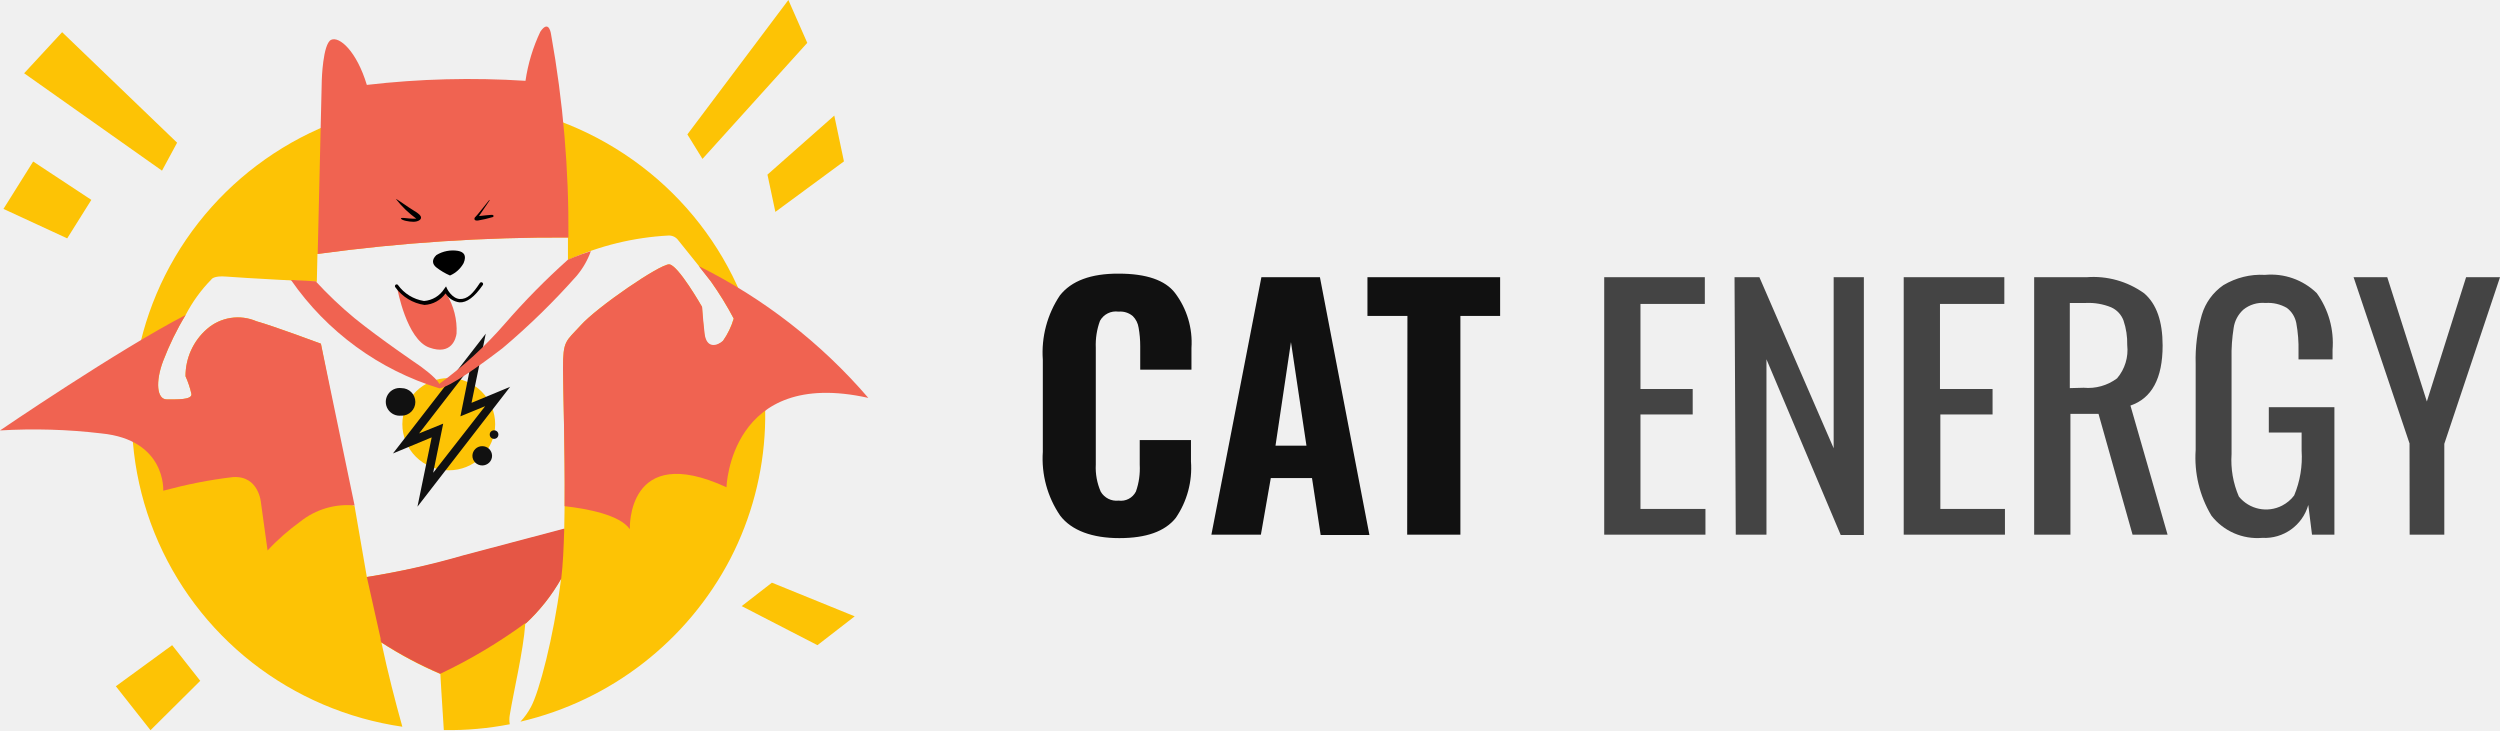
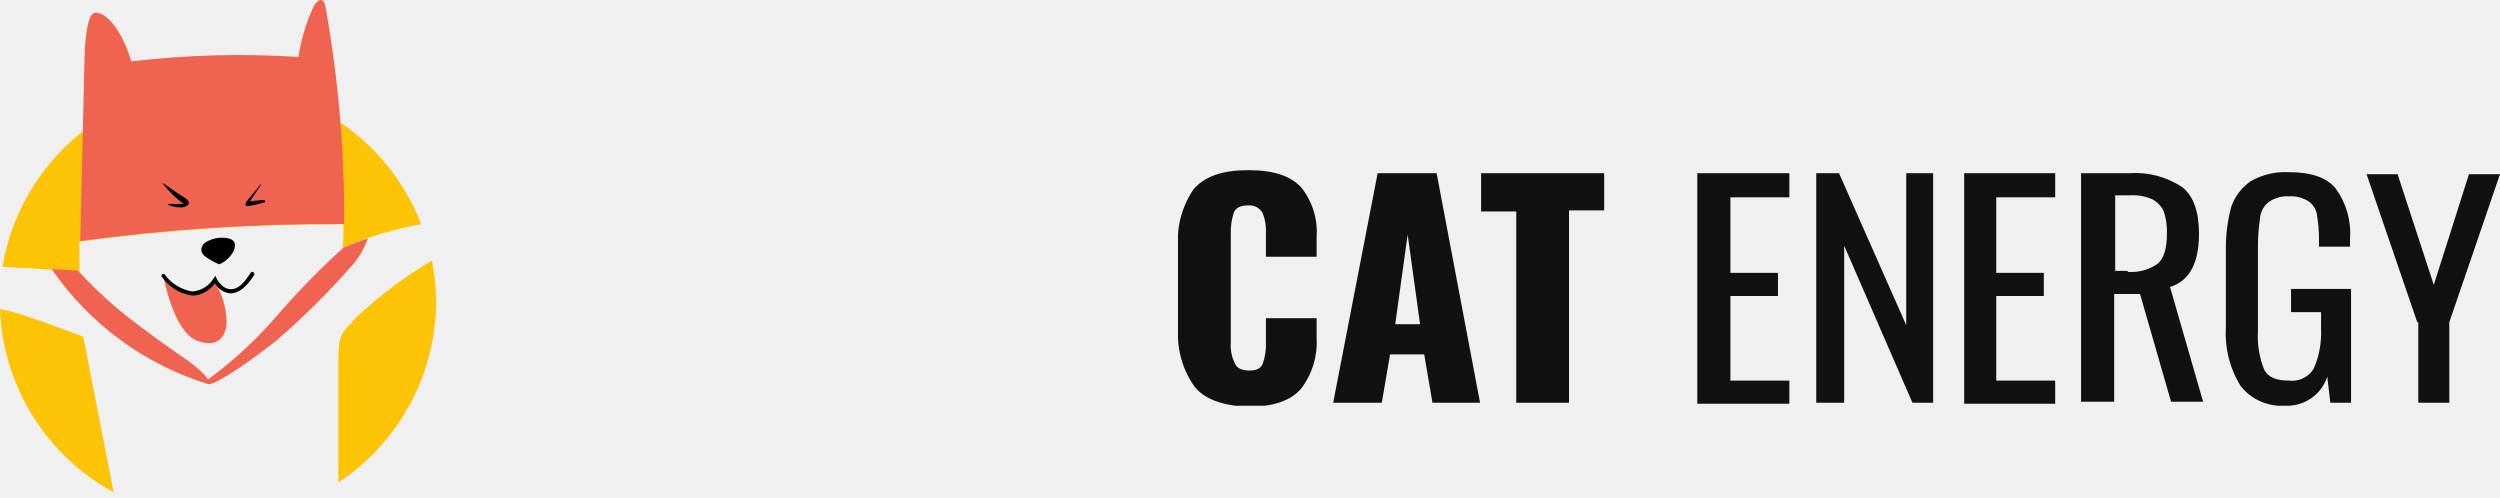
- <svg xmlns="http://www.w3.org/2000/svg" width="202" height="59" fill="none">
+ <svg xmlns="http://www.w3.org/2000/svg" width="191" height="38" fill="none">
  <g clip-path="url(#clip0)">
-     <path d="M59.88 23.8a25.43 25.43 0 00-8.05-10.37 25.72 25.72 0 00-25.29-3.35A25.59 25.59 0 0016.03 18a25.3 25.3 0 00-3.55 25.05 25.42 25.42 0 007.9 10.49 25.72 25.72 0 0012.13 5.18c-.58-2.07-1.17-4.36-1.69-6.8 1.51.98 3.1 1.83 4.76 2.54 0 0 .12 2.14.28 4.53 1.79.03 3.58-.13 5.33-.47a2.1 2.1 0 010-.75c.3-1.85 1.1-5.2 1.25-7.35a15.11 15.11 0 002.9-3.68l-.06.44c-.55 4.22-1.7 8.74-2.4 9.98-.23.42-.5.8-.83 1.15a25.73 25.73 0 0016.96-13.16 25.27 25.27 0 00.87-21.34zm-1.47 3.77c-.44.42-1.35.71-1.5-.58-.15-1.29-.19-2.2-.19-2.2s-1.93-3.4-2.65-3.43c-.72-.04-5.83 3.44-7.18 4.96-1.17 1.28-1.4 1.19-1.4 3.44 0 1.7.22 8.1.1 13l-8.15 2.15c-2.56.73-5.17 1.3-7.8 1.71l-1-5.78h-.14l-2.57-13.07s-3.8-1.42-5.2-1.81a3.79 3.79 0 00-4.01.62 5.03 5.03 0 00-1.73 3.82c.21.46.37.95.48 1.44.05.48-1.2.43-2 .43s-.92-1.43-.29-3.1c.5-1.3 1.1-2.54 1.82-3.72a11.78 11.78 0 012.07-2.86s.14-.34 1.25-.24c1.11.1 7.28.42 7.28.42l.05-2.25c6.7-.92 13.47-1.36 20.24-1.33v1.82a22.67 22.67 0 018.14-1.98.92.92 0 01.77.38c.34.43 2.41 2.98 2.65 3.34.67.96 1.29 1.95 1.83 2.98a6.17 6.17 0 01-.87 1.83z" fill="#FDC305" />
-     <path d="M56.46 21.5l1 1.27c.68.96 1.29 1.95 1.83 2.98a6.17 6.17 0 01-.86 1.77c-.44.42-1.35.71-1.5-.58a52.31 52.31 0 01-.2-2.14s-1.94-3.4-2.66-3.44c-.72-.04-5.83 3.44-7.18 4.96-1.17 1.28-1.4 1.19-1.4 3.44 0 1.49.17 6.6.13 11.14 1.81.2 4.47.7 5.27 1.86 0 0-.29-7.12 7.81-3.39 0 0 .28-9.71 11.46-7.22a43.67 43.67 0 00-13.7-10.65zM45.93 19.2c.04-5.5-.43-11-1.4-16.4 0 0-.15-1.3-.87-.24-.6 1.26-1 2.6-1.2 3.97a71.46 71.46 0 00-12.82.33c-.82-2.72-2.22-3.96-2.89-3.64-.67.33-.75 3.26-.75 3.26l-.33 14.04c6.71-.92 13.49-1.36 20.26-1.33z" fill="#F06351" />
-     <path d="M45.35 46.74c.13-1.06.2-2.47.24-4.03l-8.15 2.16a64.43 64.43 0 01-7.8 1.75l1.11 4.96c0 .11 0 .22.07.33a32.4 32.4 0 004.76 2.53 42.48 42.48 0 006.88-4.1v.06a15.12 15.12 0 002.9-3.66z" fill="#E55645" />
-     <path d="M32 16.09c-.05-.1 1 .67 1.41.91.41.24.61.42.61.59 0 .17-.26.33-.62.33s-.92-.11-1-.25c-.08-.14.6 0 .94 0h.3A8.05 8.05 0 0132 16.09zM39.5 16.2s-1 1.27-1.09 1.33c-.09.06-.17.33.2.29.4-.07.81-.16 1.21-.28.11-.06.07-.2-.12-.18-.19.02-.68.05-1 .1l.85-1.25s.03-.12-.05-.01zM36.36 22.26c.47-.2.85-.55 1.1-1 .27-.65 0-.9-.45-.99-.6-.1-1.23.02-1.75.34-.39.37-.34.73 0 1 .34.26.7.48 1.1.65z" fill="#000" />
-     <path d="M36 23.5c-.11.23-.27.44-.46.6-.28.23-.63.36-1 .38a2.2 2.2 0 01-1.54-.44 2 2 0 01-.53-.44 1 1 0 00-.36-.25s.75 4.08 2.57 4.73c1.82.66 2.16-.75 2.21-1.13a5.55 5.55 0 00-.82-3.21c0-.3-.02-.1-.07-.23z" fill="#F06351" />
-     <path d="M34.3 24.64a3.52 3.52 0 01-2.35-1.42.15.15 0 010-.2.14.14 0 01.16-.03l.04.03a3.2 3.2 0 002.11 1.3 2.12 2.12 0 001.64-.99l.14-.19.1.22s.38.75 1 .8c.62.03 1.06-.42 1.63-1.29a.14.14 0 01.2-.04.14.14 0 01.04.2c-.67.97-1.3 1.44-1.89 1.4a1.56 1.56 0 01-1.12-.72 2.25 2.25 0 01-1.7.93z" fill="#000" />
-     <path d="M36.26 38a3.73 3.73 0 003.75-3.73 3.73 3.73 0 00-3.75-3.72 3.73 3.73 0 00-3.75 3.72A3.73 3.73 0 0036.26 38z" fill="#FDC305" />
-     <path d="M41.23 31.25l-3.13 1.3 1.15-5.59-7.5 9.68 3.13-1.3-1.15 5.6 7.5-9.7zm-7.39 3.8L38 29.67l-.8 3.97 2-.82-4.2 5.38.81-3.97-1.97.8zM32.44 33.59c.62 0 1.12-.5 1.12-1.11 0-.62-.5-1.12-1.12-1.12a1.12 1.12 0 100 2.22zM38.96 37.61c.44 0 .8-.35.8-.78a.79.79 0 00-.8-.78.79.79 0 00-.79.78c0 .43.36.78.8.78zM39.92 35.46c.2 0 .35-.15.35-.35 0-.19-.15-.34-.35-.34-.2 0-.35.15-.35.34 0 .2.16.35.35.35z" fill="#111" />
-     <path d="M45.88 20.99a57.22 57.22 0 00-5.09 5.17 31.79 31.79 0 01-5.3 4.86c-.23-.53-1.64-1.51-1.64-1.51s-3.14-2.13-5.2-3.8a31.78 31.78 0 01-3.14-2.98l-2-.11a22.62 22.62 0 0012 8.76c.86-.13 3.28-1.85 5.1-3.25a57.44 57.44 0 006-5.86c.49-.59.88-1.26 1.13-1.98-1.14.37-1.86.7-1.86.7z" fill="#F06351" />
-     <path d="M65.22 3.47l-8.46 9.37-1.22-1.98L63.7 0l1.53 3.47zM62.65 17.12l5.54-4.08-.78-3.7-5.4 4.77.64 3.01zM59.92 48.97l6.13 3.16 3.01-2.33-6.69-2.72-2.45 1.9zM1.95 5.92L5.02 2.6l9.29 8.93-1.22 2.26L1.95 5.92zM7.38 16.15l-4.7-3.1-2.4 3.83 5.15 2.38 1.95-3.11zM13.91 52.13l-4.55 3.32 2.8 3.55 4.02-3.99-2.27-2.88z" fill="#FDC305" />
-     <path d="M25.93 27.77s-3.8-1.42-5.2-1.81a3.79 3.79 0 00-4 .62 5.03 5.03 0 00-1.74 3.82c.21.46.37.95.48 1.44.05.48-1.2.43-2 .43s-.92-1.43-.29-3.1c.5-1.3 1.1-2.54 1.82-3.72-5.45 2.82-15 9.33-15 9.33a46.2 46.2 0 018.19.24c5.25.52 5 4.63 5 4.63 1.85-.5 3.73-.88 5.63-1.1 2.12-.14 2.27 2.1 2.27 2.1l.53 3.83c.8-.87 1.7-1.65 2.65-2.34a6.1 6.1 0 014.38-1.3l-2.72-13.07z" fill="#F06351" />
-     <path d="M85.66 41.66a8.17 8.17 0 01-1.4-5.15v-7.44a8.3 8.3 0 011.38-5.2c.93-1.18 2.51-1.77 4.75-1.76 2.24 0 3.76.53 4.55 1.56a6.63 6.63 0 011.33 4.45v1.75h-4.14v-1.9c0-.5-.04-1-.13-1.49a1.66 1.66 0 00-.47-.94 1.56 1.56 0 00-1.15-.36 1.47 1.47 0 00-1.5.74c-.26.7-.37 1.44-.34 2.18v9.44c-.04.75.1 1.5.4 2.19a1.48 1.48 0 001.44.72 1.36 1.36 0 001.4-.73c.25-.7.35-1.44.31-2.18v-1.98h4.14v1.72A7.15 7.15 0 0195 41.85c-.88 1.1-2.4 1.63-4.56 1.63-2.16 0-3.85-.6-4.78-1.82zM101.92 22.4h4.73l4 20.83h-3.94l-.7-4.6h-3.33l-.8 4.57h-4l4.04-20.8zm3.64 13.6l-1.25-8.36-1.25 8.37h2.5zM113.72 25.53h-3.23V22.4h10.72v3.13H118V43.2h-4.3l.02-17.67z" fill="#111" />
-     <path d="M129.62 22.4h8.13v2.16h-5.2v6.87h4.22v2.06h-4.22v7.63h5.25v2.08h-8.18V22.4zM140.16 22.4h2l6 13.82V22.4h2.44v20.83h-1.87l-6-14.2V43.2h-2.48l-.1-20.8zM153.83 22.4h8.12v2.16h-5.2v6.87H161v2.06h-4.22v7.63H162v2.08h-8.18V22.4zM164.36 22.4h4.22a7.04 7.04 0 014.67 1.3c1 .86 1.49 2.27 1.49 4.22 0 2.65-.87 4.26-2.6 4.85l3 10.43h-2.83l-2.75-9.76h-2.27v9.76h-2.93V22.4zm4 8.93a3.9 3.9 0 002.7-.76 3.54 3.54 0 00.82-2.69 5.76 5.76 0 00-.3-1.98 1.88 1.88 0 00-1-1.07 4.8 4.8 0 00-2.04-.35h-1.3v6.88l1.12-.03zM178.68 41.66a9.11 9.11 0 01-1.27-5.3V29.4c-.04-1.34.13-2.68.5-3.97.29-.97.9-1.81 1.74-2.39 1.01-.6 2.18-.9 3.36-.83a5.3 5.3 0 014.18 1.47 6.9 6.9 0 011.28 4.59v.77h-2.75v-.64a11.3 11.3 0 00-.18-2.3c-.1-.49-.36-.92-.76-1.22a3.02 3.02 0 00-1.72-.4c-.65-.06-1.3.13-1.81.55-.42.39-.69.9-.77 1.46-.13.82-.19 1.65-.17 2.47v7.73a7.4 7.4 0 00.59 3.43 2.83 2.83 0 003.5.73c.38-.2.71-.47.97-.82a8 8 0 00.6-3.62v-1.46h-2.65V32.9h5.3v10.3h-1.81l-.3-2.4a3.66 3.66 0 01-3.72 2.66 4.7 4.7 0 01-4.11-1.8zM194.7 35.86l-4.53-13.46h2.72l3.2 10.04 3.17-10.04H202l-4.5 13.46v7.34h-2.8l-.01-7.34z" fill="#444" />
+     <path d="M6.07 20.72v-2.26a143.265 143.265 0 0120.17-1.33c0 .6 0 1.21-.06 1.82a25.518 25.518 0 016-1.82A16.67 16.67 0 00.19 20.39l5.88.33zM27.24 24.23c-1.16 1.28-1.39 1.2-1.39 3.45v9.18A16.64 16.64 0 0033.32 23a17.302 17.302 0 00-.32-3.1 33.109 33.109 0 00-5.76 4.33zM6.36 25.72s-3.79-1.44-5.19-1.83A8.541 8.541 0 000 23.61a16.65 16.65 0 008.68 14L6.36 25.72z" fill="#FDC305" />
+     <path d="M26.29 17.12A89.799 89.799 0 0024.89.65S24.75-.64 24 .41a14.22 14.22 0 00-1.2 3.94 70.34 70.34 0 00-12.77.34C9.24 2 7.85.75 7.18 1c-.67.25-.72 3.31-.72 3.31l-.33 14.1a143.211 143.211 0 0120.16-1.29z" fill="#F06351" />
+     <path d="M12.41 14c0-.09 1 .68 1.41.92.41.24.61.42.61.59 0 .17-.27.34-.63.34s-.91-.12-1-.27h1.23A8.34 8.34 0 0112.41 14zM19.89 14.11l-1.09 1.33c0 .06-.17.35.18.3a7.351 7.351 0 001.22-.29c.11 0 .07-.19-.11-.17-.18.02-.69.05-1 .11l.84-1.26s.07-.13-.04-.02zM16.75 20.2a2.3 2.3 0 001.09-1c.28-.65 0-.91-.44-1a2.43 2.43 0 00-1.74.34c-.39.36-.34.72-.05 1a5.34 5.34 0 001.14.66z" fill="#000" />
+     <path d="M16.35 21.45a1.92 1.92 0 01-.46.6 1.73 1.73 0 01-1 .38 2.15 2.15 0 01-1.47-.43 2.3 2.3 0 01-.53-.44c-.1-.11-.223-.2-.36-.26 0 0 .75 4.1 2.57 4.75 1.82.65 2.14-.75 2.2-1.13a5.61 5.61 0 00-.82-3.23c-.02-.31-.03-.11-.13-.24z" fill="#F06351" />
+     <path d="M14.71 22.59a3.44 3.44 0 01-2.361-1.466.14.14 0 01.031-.154.14.14 0 01.2 0 3.26 3.26 0 002.11 1.3 2.09 2.09 0 001.63-1l.14-.19.1.21s.37.76 1 .8c.63.04 1.05-.41 1.61-1.28a.14.14 0 01.2 0 .15.15 0 01.05.2c-.64 1-1.27 1.44-1.88 1.4a1.549 1.549 0 01-1.12-.76 2.26 2.26 0 01-1.71.94z" fill="#000" />
+     <path d="M26.24 18.92a58.634 58.634 0 00-5.07 5.19A31.633 31.633 0 0115.88 29c-.22-.53-1.62-1.51-1.62-1.51s-3.13-2.14-5.18-3.82a34.139 34.139 0 01-3.13-3l-2-.11a22.57 22.57 0 0012 8.8c.86-.14 3.27-1.86 5.07-3.26a58.13 58.13 0 005.94-5.89 6.15 6.15 0 001.14-2c-1.1.39-1.86.71-1.86.71z" fill="#F06351" />
+   </g>
+   <g clip-path="url(#clip1)" fill="#111">
+     <path d="M91.264 29.538A6.865 6.865 0 0190 25.231v-6.385a6.95 6.95 0 011.186-4.385c.869-1 2.212-1.461 4.188-1.461 1.976 0 3.24.461 4.03 1.308a5.418 5.418 0 011.186 3.769v1.538h-3.873v-1.769a3.691 3.691 0 00-.237-1.538 1.12 1.12 0 00-.456-.473 1.164 1.164 0 00-.65-.143c-.553 0-.948.154-1.106.539a4.846 4.846 0 00-.237 1.692v8.23a3.112 3.112 0 00.316 1.616c.158.385.553.539 1.106.539s.87-.154 1.027-.539c.18-.52.26-1.067.237-1.615v-1.846h3.873v1.538a5.776 5.776 0 01-1.186 3.846c-.79.923-2.133 1.385-4.03 1.385-1.897-.077-3.32-.539-4.11-1.539zM105.253 13.23h4.504l3.32 17.54h-3.636l-.632-3.693h-2.608l-.632 3.692h-3.715l3.399-17.538zm3.24 11.54l-.948-6.847-.949 6.846h1.897zM115.843 16.154h-2.687V13.23h9.404v2.846h-2.687v14.692h-4.03V16.154zM129.752 13.23h6.955v1.847h-4.505v5.77h3.635v1.768h-3.635v6.462h4.505v1.77h-7.034V13.23h.079zM138.761 13.23h1.739l5.137 11.616V13.231h2.055v17.538h-1.581l-5.216-12v12h-2.134V13.231zM150.063 13.23h6.954v1.847h-4.504v5.77h3.635v1.768h-3.635v6.462h4.504v1.77h-6.954V13.23zM159.072 13.23h3.635a6.452 6.452 0 014.031 1.078c.869.692 1.264 1.923 1.264 3.538 0 2.23-.711 3.616-2.212 4.077l2.528 8.77h-2.449l-2.371-8.232h-1.976v8.231h-2.529V13.231h.079zm3.477 7.54a3.523 3.523 0 002.292-.616c.474-.385.711-1.154.711-2.308a4.84 4.84 0 00-.237-1.692 1.975 1.975 0 00-.869-.923 3.69 3.69 0 00-1.739-.308h-1.106v5.77h.948v.076zM171.164 29.462A7.607 7.607 0 01170.057 25v-5.846a12.267 12.267 0 01.395-3.308 3.92 3.92 0 011.502-2 5.27 5.27 0 012.924-.692c1.66 0 2.845.385 3.556 1.23a5.773 5.773 0 011.107 3.847v.615h-2.371v-.538c.003-.645-.05-1.288-.158-1.923a1.533 1.533 0 00-.633-1 2.491 2.491 0 00-1.501-.385 2.417 2.417 0 00-1.581.461 1.734 1.734 0 00-.632 1.231 14.024 14.024 0 00-.158 2.077v6.539a6.816 6.816 0 00.474 2.923c.316.615.949.846 1.897.846.374.045.754-.018 1.092-.182.337-.165.617-.422.805-.741a6.922 6.922 0 00.553-3.077v-1.23h-2.292v-1.77h4.584v8.692h-1.581l-.237-2a3.143 3.143 0 01-1.226 1.658 3.287 3.287 0 01-2.014.573 4.047 4.047 0 01-1.899-.352 3.928 3.928 0 01-1.499-1.186zM184.678 24.615l-3.873-11.307h2.371l2.766 8.461 2.687-8.461H191l-3.872 11.307v6.154h-2.371v-6.154h-.079z" />
  </g>
  <defs>
    <clipPath id="clip0">
-       <path fill="#fff" d="M0 0h202v59H0z" />
+       <path fill="#fff" d="M0 0h33.32v37.61H0z" />
+     </clipPath>
+     <clipPath id="clip1">
+       <path fill="#fff" transform="translate(90 13)" d="M0 0h101v18H0z" />
    </clipPath>
  </defs>
</svg>
